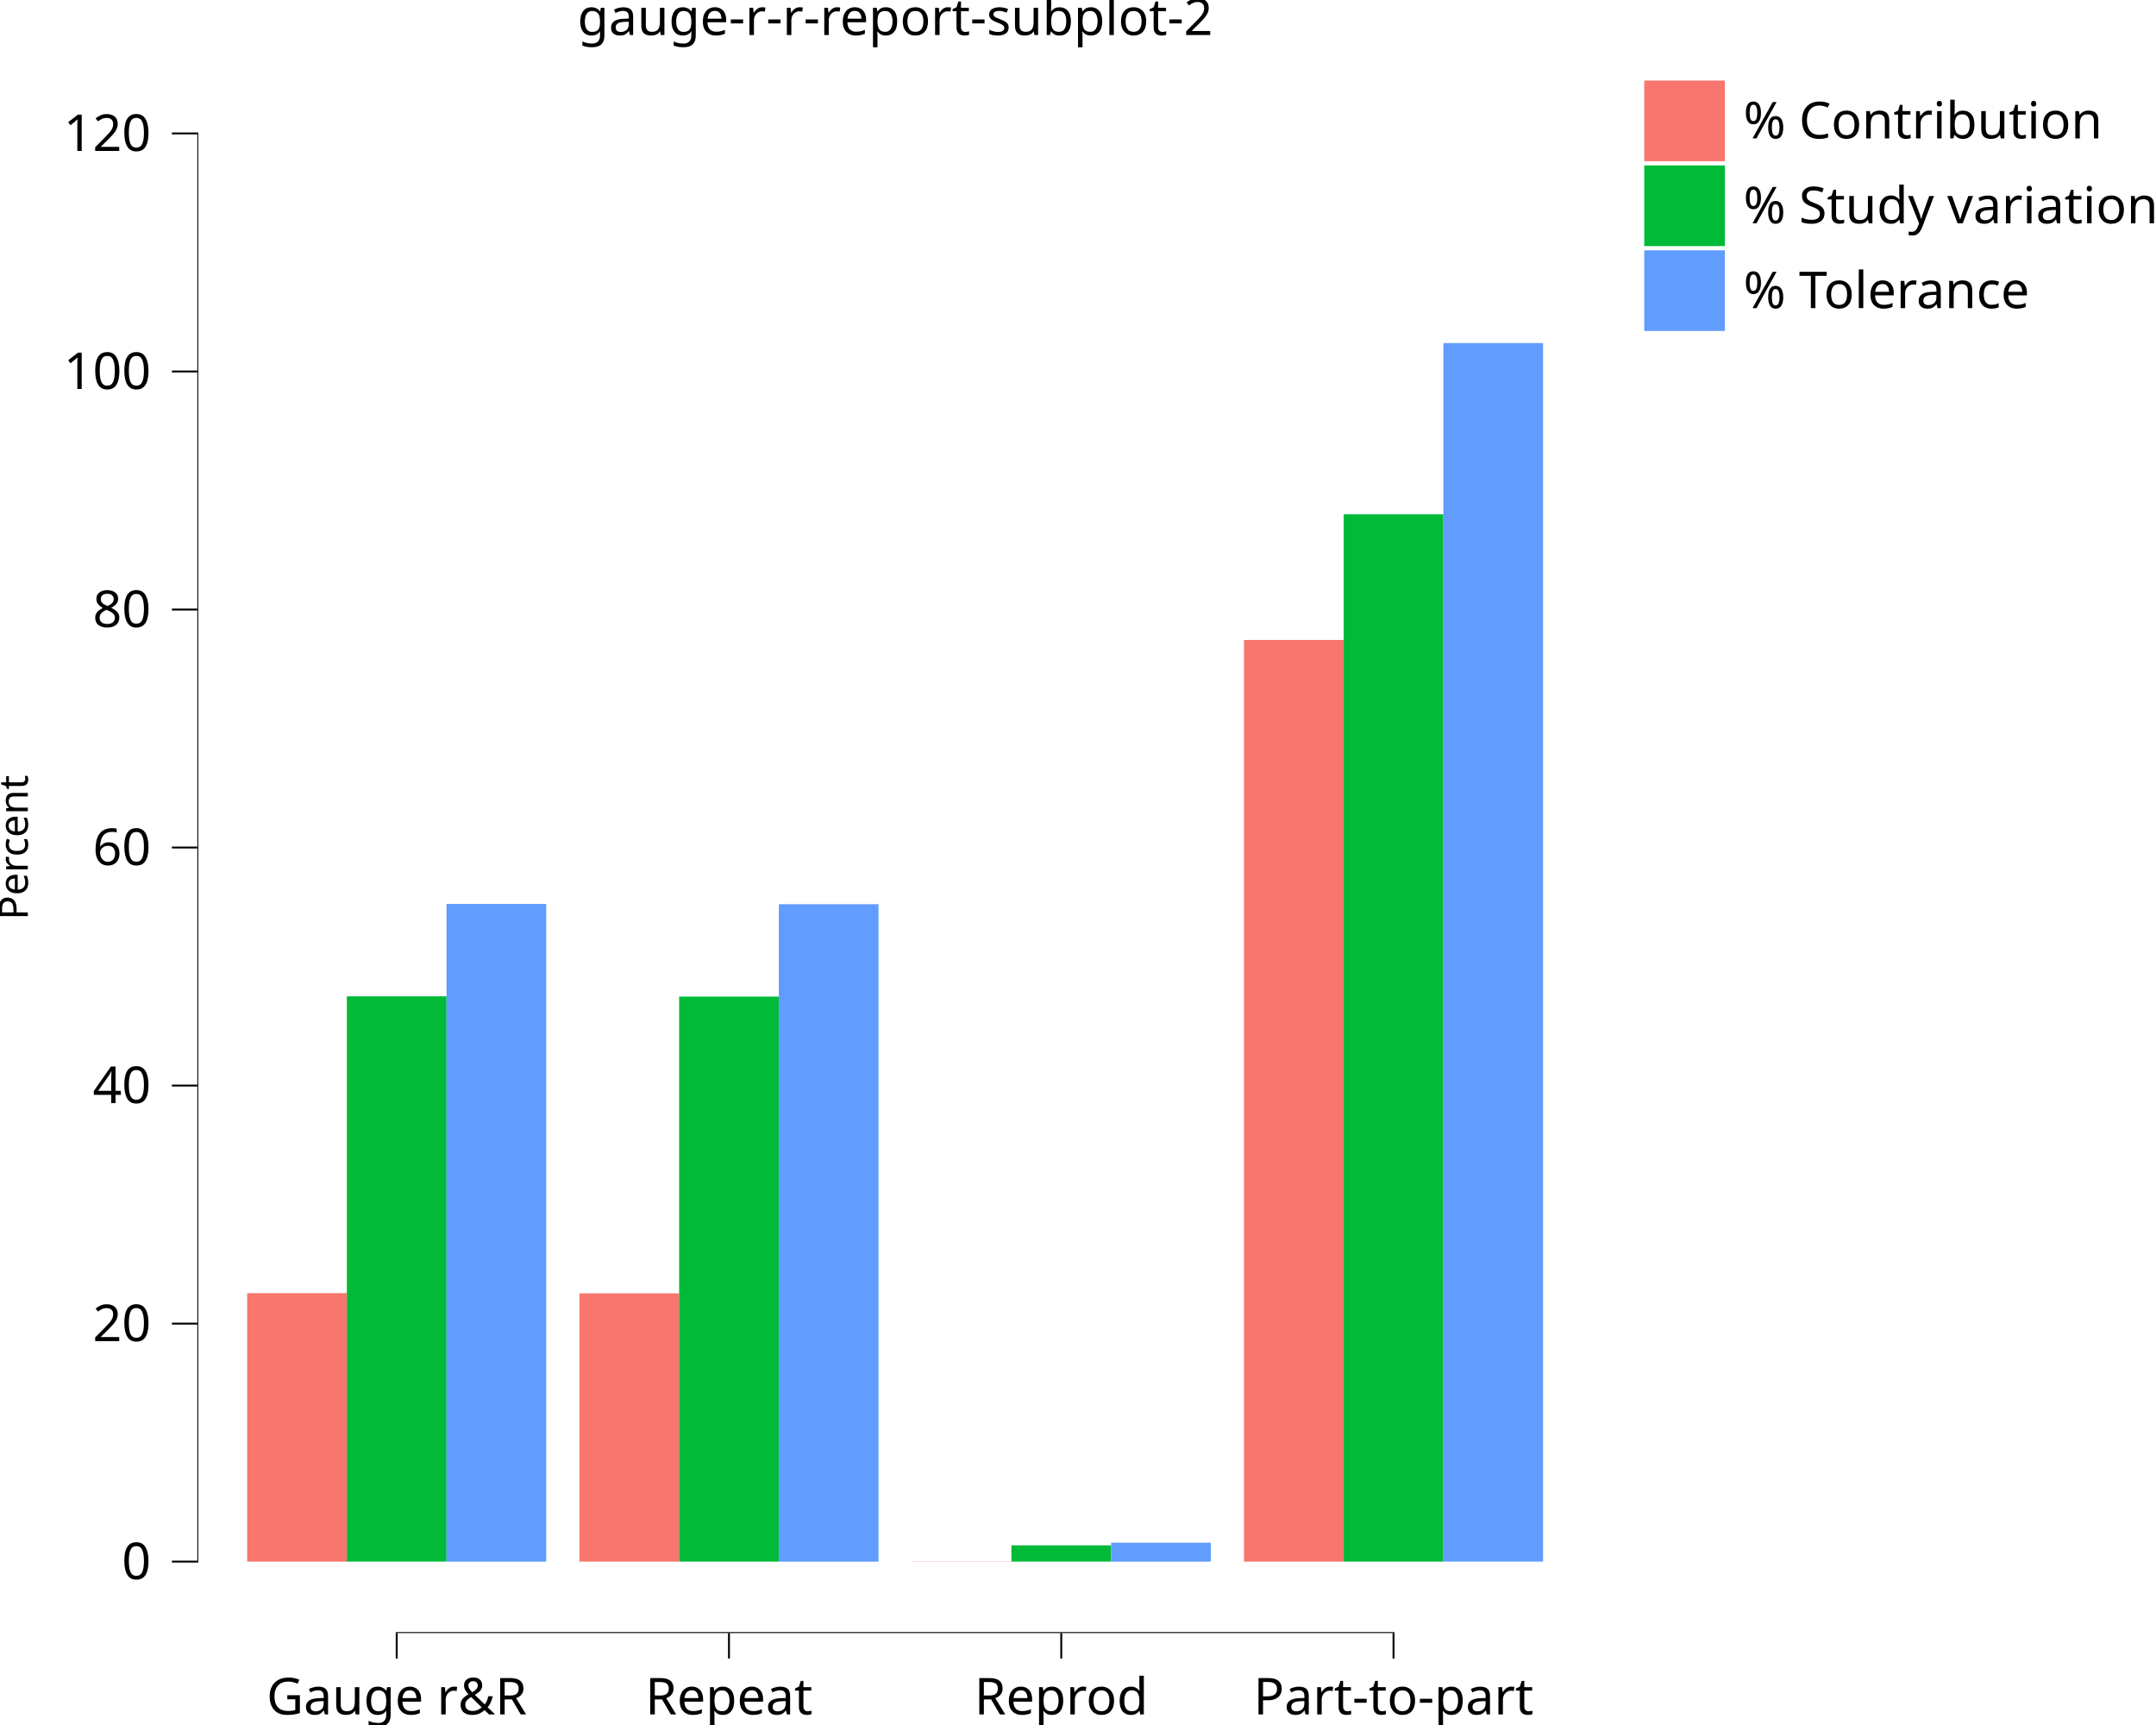
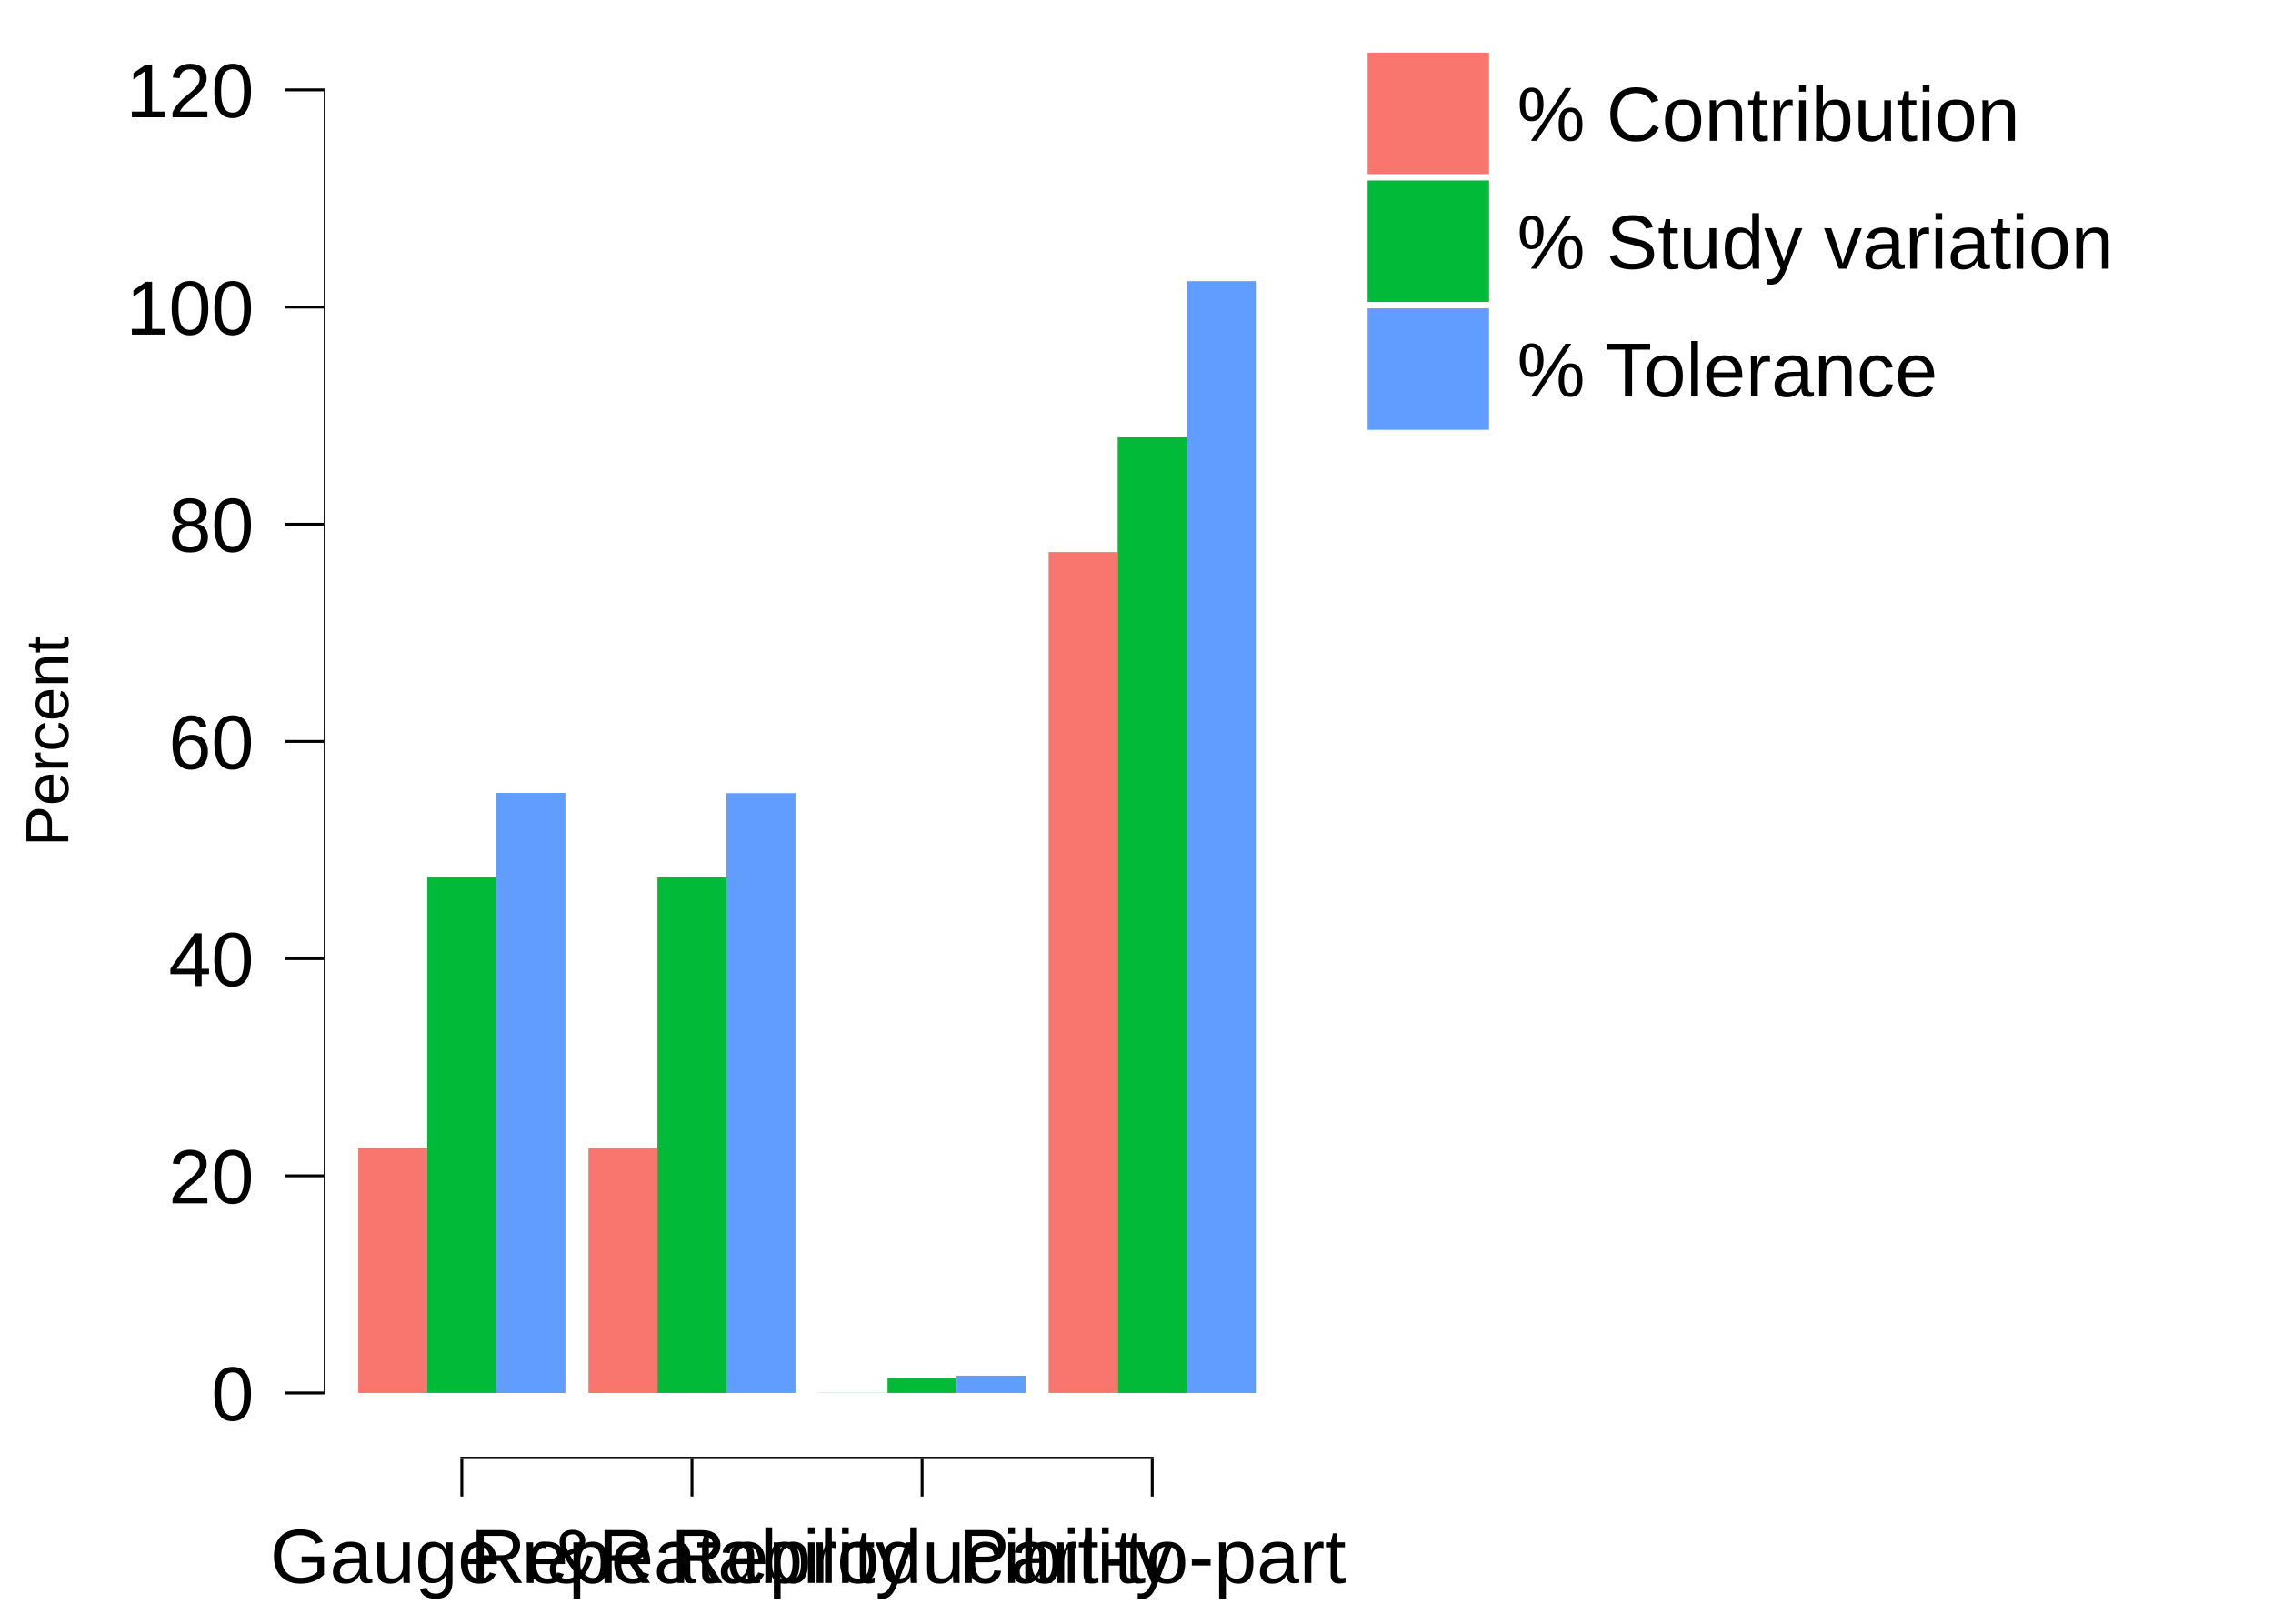
- <svg xmlns="http://www.w3.org/2000/svg" class="svglite" data-engine-version="2.0" width="720.00pt" height="576.00pt" viewBox="0 0 720.00 576.00">
-   <defs>
-     <style type="text/css">
+ <svg xmlns="http://www.w3.org/2000/svg" width="504.00pt" height="360.00pt" viewBox="0 0 504.00 360.00">
+   <g class="svglite">
+     <defs>
+       <style type="text/css">
    .svglite line, .svglite polyline, .svglite polygon, .svglite path, .svglite rect, .svglite circle {
      fill: none;
      stroke: #000000;
      stroke-linecap: round;
      stroke-linejoin: round;
      stroke-miterlimit: 10.00;
    }
+     .svglite text {
+       white-space: pre;
+     }
+     .svglite g.glyphgroup path {
+       fill: inherit;
+       stroke: none;
+     }
  </style>
-   </defs>
-   <rect width="100%" height="100%" style="stroke: none; fill: #FFFFFF;" />
-   <defs>
-     <clipPath id="cpMC4wMHw3MjAuMDB8MC4wMHw1NzYuMDA=">
-       <rect x="0.00" y="0.00" width="720.00" height="576.00" />
-     </clipPath>
-   </defs>
-   <g clip-path="url(#cpMC4wMHw3MjAuMDB8MC4wMHw1NzYuMDA=)">
-     <rect x="0" y="0.00" width="720.00" height="576.00" style="stroke-width: 10.67; stroke: none;" />
-   </g>
-   <defs>
-     <clipPath id="cpNjUuOTB8NTMxLjk1fDIwLjcxfDU0NS4yOQ==">
-       <rect x="65.90" y="20.71" width="466.05" height="524.59" />
-     </clipPath>
-   </defs>
-   <g clip-path="url(#cpNjUuOTB8NTMxLjk1fDIwLjcxfDU0NS4yOQ==)">
-     <rect x="65.90" y="20.71" width="466.05" height="524.59" style="stroke-width: 10.67; stroke: none;" />
-     <rect x="82.54" y="431.80" width="33.29" height="89.65" style="stroke-width: 1.07; stroke: none; stroke-linecap: butt; stroke-linejoin: miter; fill: #F8766D;" />
-     <rect x="193.51" y="431.87" width="33.29" height="89.58" style="stroke-width: 1.07; stroke: none; stroke-linecap: butt; stroke-linejoin: miter; fill: #F8766D;" />
-     <rect x="304.47" y="521.37" width="33.29" height="0.074" style="stroke-width: 1.07; stroke: none; stroke-linecap: butt; stroke-linejoin: miter; fill: #F8766D;" />
-     <rect x="415.44" y="213.69" width="33.29" height="307.76" style="stroke-width: 1.07; stroke: none; stroke-linecap: butt; stroke-linejoin: miter; fill: #F8766D;" />
-     <rect x="115.83" y="332.69" width="33.29" height="188.75" style="stroke-width: 1.07; stroke: none; stroke-linecap: butt; stroke-linejoin: miter; fill: #00BA38;" />
-     <rect x="226.80" y="332.77" width="33.29" height="188.68" style="stroke-width: 1.07; stroke: none; stroke-linecap: butt; stroke-linejoin: miter; fill: #00BA38;" />
-     <rect x="337.76" y="516.01" width="33.29" height="5.43" style="stroke-width: 1.07; stroke: none; stroke-linecap: butt; stroke-linejoin: miter; fill: #00BA38;" />
-     <rect x="448.73" y="171.72" width="33.29" height="349.73" style="stroke-width: 1.07; stroke: none; stroke-linecap: butt; stroke-linejoin: miter; fill: #00BA38;" />
-     <rect x="149.12" y="301.84" width="33.29" height="219.61" style="stroke-width: 1.07; stroke: none; stroke-linecap: butt; stroke-linejoin: miter; fill: #619CFF;" />
-     <rect x="260.09" y="301.93" width="33.29" height="219.52" style="stroke-width: 1.07; stroke: none; stroke-linecap: butt; stroke-linejoin: miter; fill: #619CFF;" />
-     <rect x="371.05" y="515.13" width="33.29" height="6.32" style="stroke-width: 1.07; stroke: none; stroke-linecap: butt; stroke-linejoin: miter; fill: #619CFF;" />
-     <rect x="482.02" y="114.55" width="33.29" height="406.89" style="stroke-width: 1.07; stroke: none; stroke-linecap: butt; stroke-linejoin: miter; fill: #619CFF;" />
-     <line x1="132.16" y1="545.29" x2="465.69" y2="545.29" style="stroke-width: 0.64; stroke-linecap: butt;" />
-     <line x1="65.90" y1="521.77" x2="65.90" y2="44.23" style="stroke-width: 0.64; stroke-linecap: butt;" />
-     <rect x="65.90" y="20.71" width="466.05" height="524.59" style="stroke-width: 0.00; stroke: none;" />
-   </g>
-   <g clip-path="url(#cpMC4wMHw3MjAuMDB8MC4wMHw1NzYuMDA=)">
-     <polyline points="65.90,545.29 65.90,20.71 " style="stroke-width: 0.00; stroke: none; stroke-linecap: butt;" />
-     <text x="50.42" y="527.30" text-anchor="end" style="font-size: 17.00px; font-family: sans;" textLength="9.46px" lengthAdjust="spacingAndGlyphs">0</text>
-     <text x="50.42" y="447.82" text-anchor="end" style="font-size: 17.00px; font-family: sans;" textLength="18.91px" lengthAdjust="spacingAndGlyphs">20</text>
-     <text x="50.42" y="368.33" text-anchor="end" style="font-size: 17.00px; font-family: sans;" textLength="18.91px" lengthAdjust="spacingAndGlyphs">40</text>
-     <text x="50.42" y="288.85" text-anchor="end" style="font-size: 17.00px; font-family: sans;" textLength="18.91px" lengthAdjust="spacingAndGlyphs">60</text>
-     <text x="50.42" y="209.37" text-anchor="end" style="font-size: 17.00px; font-family: sans;" textLength="18.91px" lengthAdjust="spacingAndGlyphs">80</text>
-     <text x="50.42" y="129.89" text-anchor="end" style="font-size: 17.00px; font-family: sans;" textLength="28.37px" lengthAdjust="spacingAndGlyphs">100</text>
-     <text x="50.42" y="50.40" text-anchor="end" style="font-size: 17.00px; font-family: sans;" textLength="28.37px" lengthAdjust="spacingAndGlyphs">120</text>
-     <polyline points="57.40,521.45 65.90,521.45 " style="stroke-width: 0.64; stroke-linecap: butt;" />
-     <polyline points="57.40,441.97 65.90,441.97 " style="stroke-width: 0.64; stroke-linecap: butt;" />
-     <polyline points="57.40,362.48 65.90,362.48 " style="stroke-width: 0.64; stroke-linecap: butt;" />
-     <polyline points="57.40,283.00 65.90,283.00 " style="stroke-width: 0.64; stroke-linecap: butt;" />
-     <polyline points="57.40,203.52 65.90,203.52 " style="stroke-width: 0.64; stroke-linecap: butt;" />
-     <polyline points="57.40,124.04 65.90,124.04 " style="stroke-width: 0.64; stroke-linecap: butt;" />
-     <polyline points="57.40,44.55 65.90,44.55 " style="stroke-width: 0.64; stroke-linecap: butt;" />
-     <polyline points="65.90,545.29 531.95,545.29 " style="stroke-width: 0.00; stroke: none; stroke-linecap: butt;" />
-     <polyline points="132.48,553.80 132.48,545.29 " style="stroke-width: 0.64; stroke-linecap: butt;" />
-     <polyline points="243.44,553.80 243.44,545.29 " style="stroke-width: 0.64; stroke-linecap: butt;" />
-     <polyline points="354.41,553.80 354.41,545.29 " style="stroke-width: 0.64; stroke-linecap: butt;" />
-     <polyline points="465.37,553.80 465.37,545.29 " style="stroke-width: 0.64; stroke-linecap: butt;" />
-     <text x="132.48" y="572.47" text-anchor="middle" style="font-size: 17.00px; font-family: sans;" textLength="85.06px" lengthAdjust="spacingAndGlyphs">Gauge r&amp;R</text>
-     <text x="243.44" y="572.47" text-anchor="middle" style="font-size: 17.00px; font-family: sans;" textLength="54.82px" lengthAdjust="spacingAndGlyphs">Repeat</text>
-     <text x="354.41" y="572.47" text-anchor="middle" style="font-size: 17.00px; font-family: sans;" textLength="55.76px" lengthAdjust="spacingAndGlyphs">Reprod</text>
-     <text x="465.37" y="572.47" text-anchor="middle" style="font-size: 17.00px; font-family: sans;" textLength="85.98px" lengthAdjust="spacingAndGlyphs">Part-to-part</text>
-     <text transform="translate(9.29,283.00) rotate(-90)" text-anchor="middle" style="font-size: 13.50px; font-family: sans;" textLength="46.53px" lengthAdjust="spacingAndGlyphs">Percent</text>
-     <rect x="542.91" y="20.71" width="177.09" height="96.00" style="stroke-width: 0.75; stroke: none;" />
-     <rect x="542.91" y="20.71" width="177.09" height="96.00" style="stroke-width: 10.67; stroke: none;" />
-     <rect x="548.39" y="26.19" width="28.35" height="28.35" style="stroke-width: 10.67; stroke: none;" />
-     <rect x="549.10" y="26.90" width="26.93" height="26.93" style="stroke-width: 1.07; stroke: none; stroke-linecap: butt; stroke-linejoin: miter; fill: #F8766D;" />
-     <rect x="548.39" y="54.53" width="28.35" height="28.35" style="stroke-width: 10.67; stroke: none;" />
-     <rect x="549.10" y="55.24" width="26.93" height="26.93" style="stroke-width: 1.07; stroke: none; stroke-linecap: butt; stroke-linejoin: miter; fill: #00BA38;" />
-     <rect x="548.39" y="82.88" width="28.35" height="28.35" style="stroke-width: 10.67; stroke: none;" />
-     <rect x="549.10" y="83.59" width="26.93" height="26.93" style="stroke-width: 1.07; stroke: none; stroke-linecap: butt; stroke-linejoin: miter; fill: #619CFF;" />
-     <text x="582.22" y="46.21" style="font-size: 17.00px; font-family: sans;" textLength="111.51px" lengthAdjust="spacingAndGlyphs">% Contribution</text>
-     <text x="582.22" y="74.56" style="font-size: 17.00px; font-family: sans;" textLength="132.30px" lengthAdjust="spacingAndGlyphs">% Study variation</text>
-     <text x="582.22" y="102.90" style="font-size: 17.00px; font-family: sans;" textLength="95.44px" lengthAdjust="spacingAndGlyphs">% Tolerance</text>
-     <text x="298.93" y="11.70" text-anchor="middle" style="font-size: 17.00px; font-family: sans;" textLength="195.60px" lengthAdjust="spacingAndGlyphs">gauge-r-r-report-subplot-2</text>
+     </defs>
+     <rect width="100%" height="100%" style="stroke: none; fill: #FFFFFF;" />
+     <defs>
+       <clipPath id="cpMC4wMHw1MDQuMDB8MC4wMHwzNjAuMDA=">
+         <rect x="0.00" y="0.00" width="504.00" height="360.00" />
+       </clipPath>
+     </defs>
+     <g clip-path="url(#cpMC4wMHw1MDQuMDB8MC4wMHwzNjAuMDA=)">
+       <rect x="0.00" y="0.00" width="504.00" height="360.00" style="stroke-width: 10.67; stroke: none;" />
+     </g>
+     <defs>
+       <clipPath id="cpNzEuNzl8Mjg2LjEwfDUuNDh8MzIzLjI5">
+         <rect x="71.79" y="5.48" width="214.32" height="317.81" />
+       </clipPath>
+     </defs>
+     <g clip-path="url(#cpNzEuNzl8Mjg2LjEwfDUuNDh8MzIzLjI5)">
+       <rect x="71.79" y="5.48" width="214.32" height="317.81" style="stroke-width: 10.67; stroke: none;" />
+       <rect x="79.44" y="254.53" width="15.31" height="54.31" style="stroke-width: 1.07; stroke: none; stroke-linecap: butt; stroke-linejoin: miter; fill: #F8766D;" />
+       <rect x="130.47" y="254.58" width="15.31" height="54.27" style="stroke-width: 1.07; stroke: none; stroke-linecap: butt; stroke-linejoin: miter; fill: #F8766D;" />
+       <rect x="181.50" y="308.80" width="15.31" height="0.045" style="stroke-width: 1.07; stroke: none; stroke-linecap: butt; stroke-linejoin: miter; fill: #F8766D;" />
+       <rect x="232.52" y="122.39" width="15.31" height="186.45" style="stroke-width: 1.07; stroke: none; stroke-linecap: butt; stroke-linejoin: miter; fill: #F8766D;" />
+       <rect x="94.75" y="194.49" width="15.31" height="114.35" style="stroke-width: 1.07; stroke: none; stroke-linecap: butt; stroke-linejoin: miter; fill: #00BA38;" />
+       <rect x="145.78" y="194.54" width="15.31" height="114.31" style="stroke-width: 1.07; stroke: none; stroke-linecap: butt; stroke-linejoin: miter; fill: #00BA38;" />
+       <rect x="196.80" y="305.55" width="15.31" height="3.29" style="stroke-width: 1.07; stroke: none; stroke-linecap: butt; stroke-linejoin: miter; fill: #00BA38;" />
+       <rect x="247.83" y="96.97" width="15.31" height="211.88" style="stroke-width: 1.07; stroke: none; stroke-linecap: butt; stroke-linejoin: miter; fill: #00BA38;" />
+       <rect x="110.06" y="175.80" width="15.31" height="133.05" style="stroke-width: 1.07; stroke: none; stroke-linecap: butt; stroke-linejoin: miter; fill: #619CFF;" />
+       <rect x="161.08" y="175.85" width="15.31" height="132.99" style="stroke-width: 1.07; stroke: none; stroke-linecap: butt; stroke-linejoin: miter; fill: #619CFF;" />
+       <rect x="212.11" y="305.01" width="15.31" height="3.83" style="stroke-width: 1.07; stroke: none; stroke-linecap: butt; stroke-linejoin: miter; fill: #619CFF;" />
+       <rect x="263.14" y="62.33" width="15.31" height="246.51" style="stroke-width: 1.07; stroke: none; stroke-linecap: butt; stroke-linejoin: miter; fill: #619CFF;" />
+       <line x1="102.08" y1="323.29" x2="255.80" y2="323.29" style="stroke-width: 0.64; stroke-linecap: butt;" />
+       <line x1="71.79" y1="309.16" x2="71.79" y2="19.61" style="stroke-width: 0.64; stroke-linecap: butt;" />
+       <rect x="71.79" y="5.48" width="214.32" height="317.81" style="stroke-width: 0.00; stroke: none;" />
+     </g>
+     <g clip-path="url(#cpMC4wMHw1MDQuMDB8MC4wMHwzNjAuMDA=)">
+       <polyline points="71.79,323.29 71.79,5.48 " style="stroke-width: 0.00; stroke: none; stroke-linecap: butt;" />
+       <text x="56.31" y="314.93" text-anchor="end" style="font-size: 17.00px; font-family: &quot;Arial&quot;;" textLength="9.45px" lengthAdjust="spacingAndGlyphs">0</text>
+       <text x="56.31" y="266.78" text-anchor="end" style="font-size: 17.00px; font-family: &quot;Arial&quot;;" textLength="18.91px" lengthAdjust="spacingAndGlyphs">20</text>
+       <text x="56.31" y="218.62" text-anchor="end" style="font-size: 17.00px; font-family: &quot;Arial&quot;;" textLength="18.91px" lengthAdjust="spacingAndGlyphs">40</text>
+       <text x="56.31" y="170.47" text-anchor="end" style="font-size: 17.00px; font-family: &quot;Arial&quot;;" textLength="18.91px" lengthAdjust="spacingAndGlyphs">60</text>
+       <text x="56.31" y="122.32" text-anchor="end" style="font-size: 17.00px; font-family: &quot;Arial&quot;;" textLength="18.91px" lengthAdjust="spacingAndGlyphs">80</text>
+       <text x="56.31" y="74.17" text-anchor="end" style="font-size: 17.00px; font-family: &quot;Arial&quot;;" textLength="28.36px" lengthAdjust="spacingAndGlyphs">100</text>
+       <text x="56.31" y="26.01" text-anchor="end" style="font-size: 17.00px; font-family: &quot;Arial&quot;;" textLength="28.36px" lengthAdjust="spacingAndGlyphs">120</text>
+       <polyline points="63.28,308.84 71.79,308.84 " style="stroke-width: 0.64; stroke-linecap: butt;" />
+       <polyline points="63.28,260.69 71.79,260.69 " style="stroke-width: 0.64; stroke-linecap: butt;" />
+       <polyline points="63.28,212.54 71.79,212.54 " style="stroke-width: 0.64; stroke-linecap: butt;" />
+       <polyline points="63.28,164.38 71.79,164.38 " style="stroke-width: 0.64; stroke-linecap: butt;" />
+       <polyline points="63.28,116.23 71.79,116.23 " style="stroke-width: 0.64; stroke-linecap: butt;" />
+       <polyline points="63.28,68.08 71.79,68.08 " style="stroke-width: 0.64; stroke-linecap: butt;" />
+       <polyline points="63.28,19.93 71.79,19.93 " style="stroke-width: 0.64; stroke-linecap: butt;" />
+       <polyline points="71.79,323.29 286.10,323.29 " style="stroke-width: 0.00; stroke: none; stroke-linecap: butt;" />
+       <polyline points="102.40,331.79 102.40,323.29 " style="stroke-width: 0.64; stroke-linecap: butt;" />
+       <polyline points="153.43,331.79 153.43,323.29 " style="stroke-width: 0.64; stroke-linecap: butt;" />
+       <polyline points="204.46,331.79 204.46,323.29 " style="stroke-width: 0.64; stroke-linecap: butt;" />
+       <polyline points="255.49,331.79 255.49,323.29 " style="stroke-width: 0.64; stroke-linecap: butt;" />
+       <text x="102.40" y="350.94" text-anchor="middle" style="font-size: 17.00px; font-family: &quot;Arial&quot;;" textLength="85.03px" lengthAdjust="spacingAndGlyphs">Gauge r&amp;R</text>
+       <text x="153.43" y="350.94" text-anchor="middle" style="font-size: 17.00px; font-family: &quot;Arial&quot;;" textLength="98.28px" lengthAdjust="spacingAndGlyphs">Repeatability</text>
+       <text x="204.46" y="350.94" text-anchor="middle" style="font-size: 17.00px; font-family: &quot;Arial&quot;;" textLength="111.50px" lengthAdjust="spacingAndGlyphs">Reproducibility</text>
+       <text x="255.49" y="350.94" text-anchor="middle" style="font-size: 17.00px; font-family: &quot;Arial&quot;;" textLength="85.94px" lengthAdjust="spacingAndGlyphs">Part-to-part</text>
+       <text transform="translate(15.14,164.38) rotate(-90)" text-anchor="middle" style="font-size: 13.50px; font-family: &quot;Arial&quot;;" textLength="46.55px" lengthAdjust="spacingAndGlyphs">Percent</text>
+       <rect x="297.06" y="5.48" width="177.05" height="96.00" style="stroke-width: 0.75; stroke: none;" />
+       <rect x="297.06" y="5.48" width="177.05" height="96.00" style="stroke-width: 10.67; stroke: none;" />
+       <rect x="302.54" y="10.96" width="28.35" height="28.35" style="stroke-width: 10.67; stroke: none;" />
+       <rect x="303.25" y="11.67" width="26.93" height="26.93" style="stroke-width: 1.07; stroke: none; stroke-linecap: butt; stroke-linejoin: miter; fill: #F8766D;" />
+       <rect x="302.54" y="39.31" width="28.35" height="28.35" style="stroke-width: 10.67; stroke: none;" />
+       <rect x="303.25" y="40.01" width="26.93" height="26.93" style="stroke-width: 1.07; stroke: none; stroke-linecap: butt; stroke-linejoin: miter; fill: #00BA38;" />
+       <rect x="302.54" y="67.65" width="28.35" height="28.35" style="stroke-width: 10.67; stroke: none;" />
+       <rect x="303.25" y="68.36" width="26.93" height="26.93" style="stroke-width: 1.07; stroke: none; stroke-linecap: butt; stroke-linejoin: miter; fill: #619CFF;" />
+       <text x="336.37" y="31.22" style="font-size: 17.00px; font-family: &quot;Arial&quot;;" textLength="111.48px" lengthAdjust="spacingAndGlyphs">% Contribution</text>
+       <text x="336.37" y="59.57" style="font-size: 17.00px; font-family: &quot;Arial&quot;;" textLength="132.27px" lengthAdjust="spacingAndGlyphs">% Study variation</text>
+       <text x="336.37" y="87.91" style="font-size: 17.00px; font-family: &quot;Arial&quot;;" textLength="93.22px" lengthAdjust="spacingAndGlyphs">% Tolerance</text>
+     </g>
  </g>
</svg>
